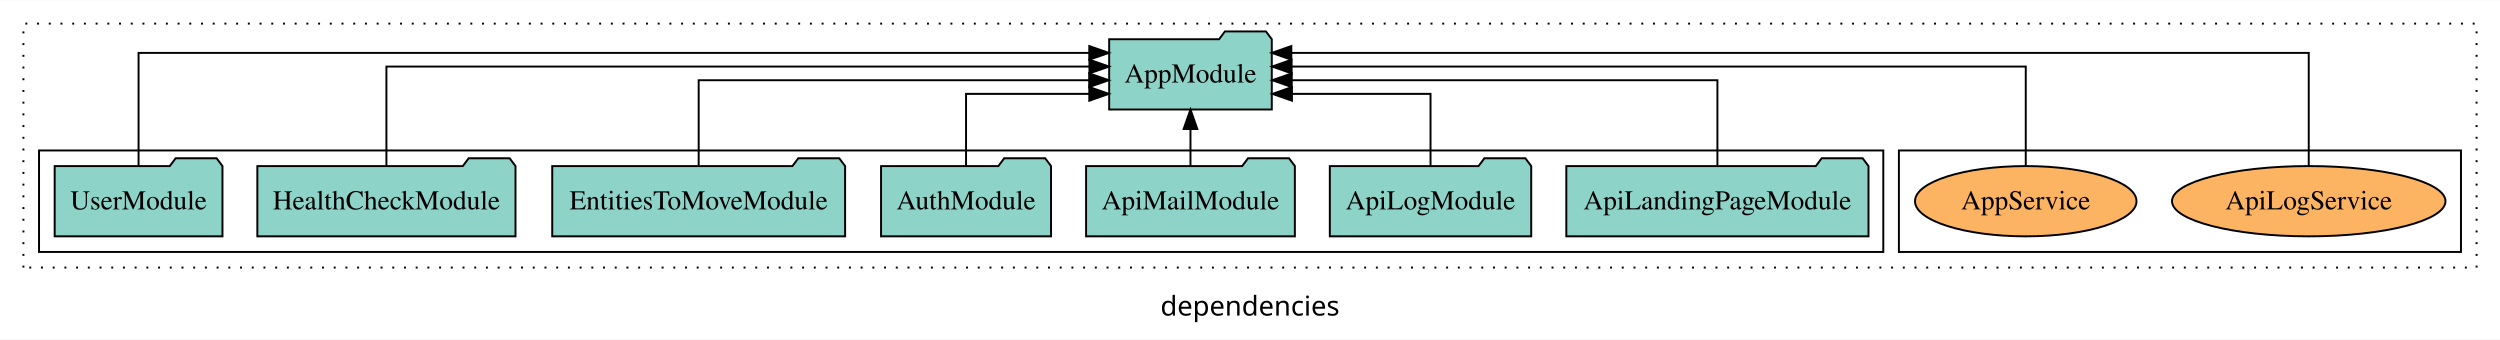
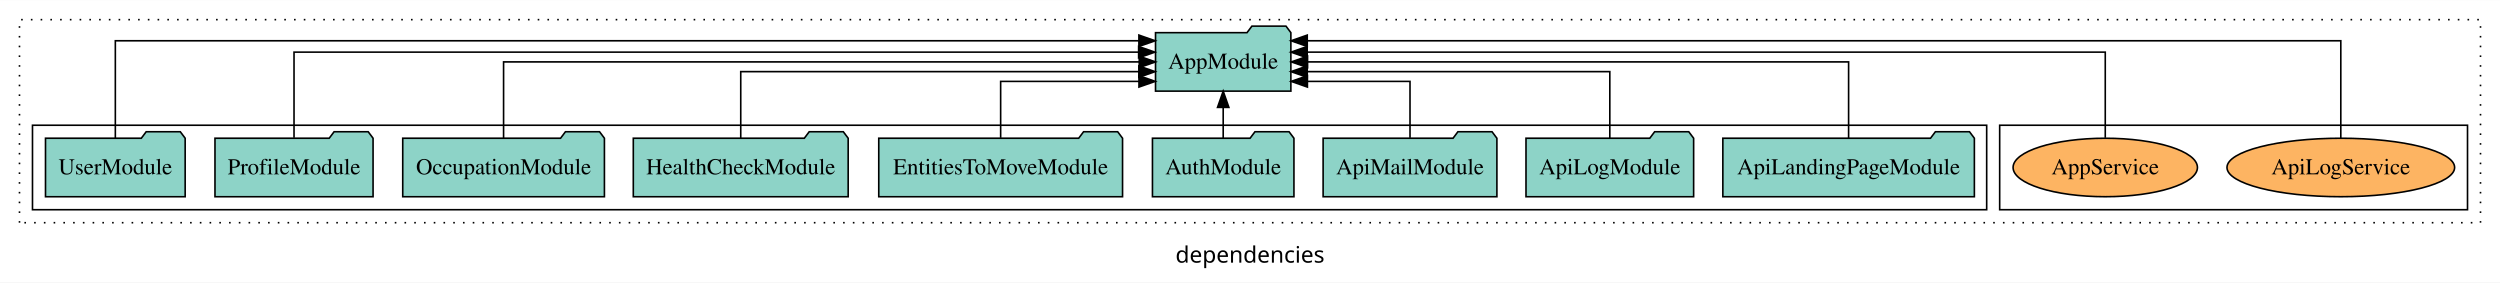
- <svg xmlns="http://www.w3.org/2000/svg" width="1281pt" height="174pt" viewBox="0.00 0.00 1281.00 173.80">
+ <svg xmlns="http://www.w3.org/2000/svg" width="1539pt" height="174pt" viewBox="0.00 0.00 1539.00 173.80">
  <g id="graph0" class="graph" transform="scale(1 1) rotate(0) translate(4 169.8)">
-     <polygon fill="white" stroke="transparent" points="-4,4 -4,-169.8 1277,-169.8 1277,4 -4,4" />
-     <text text-anchor="middle" x="636.5" y="-8.2" font-family="sans-serif" font-size="14.00">dependencies</text>
+     <polygon fill="white" stroke="transparent" points="-4,4 -4,-169.8 1535,-169.8 1535,4 -4,4" />
+     <text text-anchor="middle" x="765.5" y="-8.2" font-family="sans-serif" font-size="14.00">dependencies</text>
    <g id="clust1" class="cluster">
-       <polygon fill="none" stroke="black" stroke-dasharray="1,5" points="8,-32.8 8,-157.8 1265,-157.8 1265,-32.8 8,-32.8" />
+       <polygon fill="none" stroke="black" stroke-dasharray="1,5" points="8,-32.8 8,-157.8 1523,-157.8 1523,-32.8 8,-32.8" />
    </g>
    <g id="clust6" class="cluster">
-       <polygon fill="none" stroke="black" points="969,-40.8 969,-92.8 1257,-92.8 1257,-40.8 969,-40.8" />
+       <polygon fill="none" stroke="black" points="1227,-40.8 1227,-92.8 1515,-92.8 1515,-40.8 1227,-40.8" />
    </g>
    <g id="clust3" class="cluster">
-       <polygon fill="none" stroke="black" points="16,-40.8 16,-92.8 961,-92.8 961,-40.8 16,-40.8" />
+       <polygon fill="none" stroke="black" points="16,-40.8 16,-92.8 1219,-92.8 1219,-40.8 16,-40.8" />
    </g>
    <g id="node1" class="node">
-       <polygon fill="#8dd3c7" stroke="black" points="953.42,-84.8 950.42,-88.8 929.42,-88.8 926.42,-84.8 798.58,-84.8 798.58,-48.8 953.42,-48.8 953.42,-84.8" />
-       <text text-anchor="middle" x="876" y="-62.6" font-family="Times,serif" font-size="14.00">ApiLandingPageModule</text>
+       <polygon fill="#8dd3c7" stroke="black" points="1211.42,-84.8 1208.42,-88.8 1187.42,-88.8 1184.42,-84.8 1056.58,-84.8 1056.58,-48.8 1211.42,-48.8 1211.42,-84.8" />
+       <text text-anchor="middle" x="1134" y="-62.6" font-family="Times,serif" font-size="14.00">ApiLandingPageModule</text>
+     </g>
+     <g id="node10" class="node">
+       <polygon fill="#8dd3c7" stroke="black" points="790.66,-149.8 787.66,-153.8 766.66,-153.8 763.66,-149.8 707.34,-149.8 707.34,-113.8 790.66,-113.8 790.66,-149.8" />
+       <text text-anchor="middle" x="749" y="-127.6" font-family="Times,serif" font-size="14.00">AppModule</text>
+     </g>
+     <g id="edge1" class="edge">
+       <path fill="none" stroke="black" d="M1134,-84.91C1134,-104.14 1134,-131.8 1134,-131.8 1134,-131.8 800.93,-131.8 800.93,-131.8" />
+       <polygon fill="black" stroke="black" points="800.93,-128.3 790.93,-131.8 800.93,-135.3 800.93,-128.3" />
+     </g>
+     <g id="node2" class="node">
+       <polygon fill="#8dd3c7" stroke="black" points="1038.6,-84.8 1035.6,-88.8 1014.6,-88.8 1011.6,-84.8 935.4,-84.8 935.4,-48.8 1038.6,-48.8 1038.6,-84.8" />
+       <text text-anchor="middle" x="987" y="-62.6" font-family="Times,serif" font-size="14.00">ApiLogModule</text>
+     </g>
+     <g id="edge2" class="edge">
+       <path fill="none" stroke="black" d="M987,-84.82C987,-102.17 987,-125.8 987,-125.8 987,-125.8 800.73,-125.8 800.73,-125.8" />
+       <polygon fill="black" stroke="black" points="800.73,-122.3 790.73,-125.8 800.73,-129.3 800.73,-122.3" />
+     </g>
+     <g id="node3" class="node">
+       <polygon fill="#8dd3c7" stroke="black" points="917.49,-84.8 914.49,-88.8 893.49,-88.8 890.49,-84.8 810.51,-84.8 810.51,-48.8 917.49,-48.8 917.49,-84.8" />
+       <text text-anchor="middle" x="864" y="-62.6" font-family="Times,serif" font-size="14.00">ApiMailModule</text>
+     </g>
+     <g id="edge3" class="edge">
+       <path fill="none" stroke="black" d="M864,-85.04C864,-100.37 864,-119.8 864,-119.8 864,-119.8 800.84,-119.8 800.84,-119.8" />
+       <polygon fill="black" stroke="black" points="800.84,-116.3 790.84,-119.8 800.84,-123.3 800.84,-116.3" />
+     </g>
+     <g id="node4" class="node">
+       <polygon fill="#8dd3c7" stroke="black" points="792.55,-84.8 789.55,-88.8 768.55,-88.8 765.55,-84.8 705.45,-84.8 705.45,-48.8 792.55,-48.8 792.55,-84.8" />
+       <text text-anchor="middle" x="749" y="-62.6" font-family="Times,serif" font-size="14.00">AuthModule</text>
+     </g>
+     <g id="edge4" class="edge">
+       <path fill="none" stroke="black" d="M749,-84.91C749,-84.91 749,-103.79 749,-103.79" />
+       <polygon fill="black" stroke="black" points="745.5,-103.79 749,-113.79 752.5,-103.79 745.5,-103.79" />
+     </g>
+     <g id="node5" class="node">
+       <polygon fill="#8dd3c7" stroke="black" points="687.04,-84.8 684.04,-88.8 663.04,-88.8 660.04,-84.8 536.96,-84.8 536.96,-48.8 687.04,-48.8 687.04,-84.8" />
+       <text text-anchor="middle" x="612" y="-62.6" font-family="Times,serif" font-size="14.00">EntitiesToMoveModule</text>
+     </g>
+     <g id="edge5" class="edge">
+       <path fill="none" stroke="black" d="M612,-85.04C612,-100.37 612,-119.8 612,-119.8 612,-119.8 697.15,-119.8 697.15,-119.8" />
+       <polygon fill="black" stroke="black" points="697.15,-123.3 707.15,-119.8 697.15,-116.3 697.15,-123.3" />
+     </g>
+     <g id="node6" class="node">
+       <polygon fill="#8dd3c7" stroke="black" points="518.14,-84.8 515.14,-88.8 494.14,-88.8 491.14,-84.8 385.86,-84.8 385.86,-48.8 518.14,-48.8 518.14,-84.8" />
+       <text text-anchor="middle" x="452" y="-62.6" font-family="Times,serif" font-size="14.00">HealthCheckModule</text>
+     </g>
+     <g id="edge6" class="edge">
+       <path fill="none" stroke="black" d="M452,-84.82C452,-102.17 452,-125.8 452,-125.8 452,-125.8 697.08,-125.8 697.08,-125.8" />
+       <polygon fill="black" stroke="black" points="697.08,-129.3 707.08,-125.8 697.08,-122.3 697.08,-129.3" />
+     </g>
+     <g id="node7" class="node">
+       <polygon fill="#8dd3c7" stroke="black" points="368.08,-84.8 365.08,-88.8 344.08,-88.8 341.08,-84.8 243.92,-84.8 243.92,-48.8 368.08,-48.8 368.08,-84.8" />
+       <text text-anchor="middle" x="306" y="-62.6" font-family="Times,serif" font-size="14.00">OccupationModule</text>
+     </g>
+     <g id="edge7" class="edge">
+       <path fill="none" stroke="black" d="M306,-84.91C306,-104.14 306,-131.8 306,-131.8 306,-131.8 697.32,-131.8 697.32,-131.8" />
+       <polygon fill="black" stroke="black" points="697.32,-135.3 707.32,-131.8 697.32,-128.3 697.32,-135.3" />
    </g>
    <g id="node8" class="node">
-       <polygon fill="#8dd3c7" stroke="black" points="647.66,-149.8 644.66,-153.8 623.66,-153.8 620.66,-149.8 564.34,-149.8 564.34,-113.8 647.66,-113.8 647.66,-149.8" />
-       <text text-anchor="middle" x="606" y="-127.6" font-family="Times,serif" font-size="14.00">AppModule</text>
+       <polygon fill="#8dd3c7" stroke="black" points="225.66,-84.8 222.66,-88.8 201.66,-88.8 198.66,-84.8 128.34,-84.8 128.34,-48.8 225.66,-48.8 225.66,-84.8" />
+       <text text-anchor="middle" x="177" y="-62.6" font-family="Times,serif" font-size="14.00">ProfileModule</text>
    </g>
-     <g id="edge1" class="edge">
-       <path fill="none" stroke="black" d="M876,-85.07C876,-103.36 876,-128.8 876,-128.8 876,-128.8 657.89,-128.8 657.89,-128.8" />
-       <polygon fill="black" stroke="black" points="657.89,-125.3 647.89,-128.8 657.89,-132.3 657.89,-125.3" />
+     <g id="edge8" class="edge">
+       <path fill="none" stroke="black" d="M177,-85.08C177,-106.12 177,-137.8 177,-137.8 177,-137.8 696.94,-137.8 696.94,-137.8" />
+       <polygon fill="black" stroke="black" points="696.94,-141.3 706.94,-137.8 696.94,-134.3 696.94,-141.3" />
    </g>
-     <g id="node2" class="node">
-       <polygon fill="#8dd3c7" stroke="black" points="780.6,-84.8 777.6,-88.8 756.6,-88.8 753.6,-84.8 677.4,-84.8 677.4,-48.8 780.6,-48.8 780.6,-84.8" />
-       <text text-anchor="middle" x="729" y="-62.6" font-family="Times,serif" font-size="14.00">ApiLogModule</text>
-     </g>
-     <g id="edge2" class="edge">
-       <path fill="none" stroke="black" d="M729,-84.81C729,-100.85 729,-121.8 729,-121.8 729,-121.8 657.99,-121.8 657.99,-121.8" />
-       <polygon fill="black" stroke="black" points="657.99,-118.3 647.99,-121.8 657.99,-125.3 657.99,-118.3" />
-     </g>
-     <g id="node3" class="node">
-       <polygon fill="#8dd3c7" stroke="black" points="659.49,-84.8 656.49,-88.8 635.49,-88.8 632.49,-84.8 552.51,-84.8 552.51,-48.8 659.49,-48.8 659.49,-84.8" />
-       <text text-anchor="middle" x="606" y="-62.6" font-family="Times,serif" font-size="14.00">ApiMailModule</text>
-     </g>
-     <g id="edge3" class="edge">
-       <path fill="none" stroke="black" d="M606,-84.91C606,-84.91 606,-103.79 606,-103.79" />
-       <polygon fill="black" stroke="black" points="602.5,-103.79 606,-113.79 609.5,-103.79 602.5,-103.79" />
-     </g>
-     <g id="node4" class="node">
-       <polygon fill="#8dd3c7" stroke="black" points="534.55,-84.8 531.55,-88.8 510.55,-88.8 507.55,-84.8 447.45,-84.8 447.45,-48.8 534.55,-48.8 534.55,-84.8" />
-       <text text-anchor="middle" x="491" y="-62.6" font-family="Times,serif" font-size="14.00">AuthModule</text>
-     </g>
-     <g id="edge4" class="edge">
-       <path fill="none" stroke="black" d="M491,-84.81C491,-100.85 491,-121.8 491,-121.8 491,-121.8 554.16,-121.8 554.16,-121.8" />
-       <polygon fill="black" stroke="black" points="554.16,-125.3 564.16,-121.8 554.16,-118.3 554.16,-125.3" />
-     </g>
-     <g id="node5" class="node">
-       <polygon fill="#8dd3c7" stroke="black" points="429.04,-84.8 426.04,-88.8 405.04,-88.8 402.04,-84.8 278.96,-84.8 278.96,-48.8 429.04,-48.8 429.04,-84.8" />
-       <text text-anchor="middle" x="354" y="-62.6" font-family="Times,serif" font-size="14.00">EntitiesToMoveModule</text>
-     </g>
-     <g id="edge5" class="edge">
-       <path fill="none" stroke="black" d="M354,-85.07C354,-103.36 354,-128.8 354,-128.8 354,-128.8 554.1,-128.8 554.1,-128.8" />
-       <polygon fill="black" stroke="black" points="554.1,-132.3 564.1,-128.8 554.1,-125.3 554.1,-132.3" />
-     </g>
-     <g id="node6" class="node">
-       <polygon fill="#8dd3c7" stroke="black" points="260.14,-84.8 257.14,-88.8 236.14,-88.8 233.14,-84.8 127.86,-84.8 127.86,-48.8 260.14,-48.8 260.14,-84.8" />
-       <text text-anchor="middle" x="194" y="-62.6" font-family="Times,serif" font-size="14.00">HealthCheckModule</text>
-     </g>
-     <g id="edge6" class="edge">
-       <path fill="none" stroke="black" d="M194,-84.93C194,-105.37 194,-135.8 194,-135.8 194,-135.8 554.23,-135.8 554.23,-135.8" />
-       <polygon fill="black" stroke="black" points="554.23,-139.3 564.23,-135.8 554.23,-132.3 554.23,-139.3" />
-     </g>
-     <g id="node7" class="node">
+     <g id="node9" class="node">
      <polygon fill="#8dd3c7" stroke="black" points="109.99,-84.8 106.99,-88.8 85.99,-88.8 82.99,-84.8 24.01,-84.8 24.01,-48.8 109.99,-48.8 109.99,-84.8" />
      <text text-anchor="middle" x="67" y="-62.6" font-family="Times,serif" font-size="14.00">UserModule</text>
    </g>
-     <g id="edge7" class="edge">
-       <path fill="none" stroke="black" d="M67,-84.81C67,-107.29 67,-142.8 67,-142.8 67,-142.8 554.15,-142.8 554.15,-142.8" />
-       <polygon fill="black" stroke="black" points="554.15,-146.3 564.15,-142.8 554.15,-139.3 554.15,-146.3" />
+     <g id="edge9" class="edge">
+       <path fill="none" stroke="black" d="M67,-84.89C67,-107.93 67,-144.8 67,-144.8 67,-144.8 697.11,-144.8 697.11,-144.8" />
+       <polygon fill="black" stroke="black" points="697.11,-148.3 707.11,-144.8 697.11,-141.3 697.11,-148.3" />
    </g>
-     <g id="node9" class="node">
-       <ellipse fill="#fdb462" stroke="black" cx="1179" cy="-66.8" rx="70.07" ry="18" />
-       <text text-anchor="middle" x="1179" y="-62.6" font-family="Times,serif" font-size="14.00">ApiLogService</text>
+     <g id="node11" class="node">
+       <ellipse fill="#fdb462" stroke="black" cx="1437" cy="-66.8" rx="70.07" ry="18" />
+       <text text-anchor="middle" x="1437" y="-62.6" font-family="Times,serif" font-size="14.00">ApiLogService</text>
    </g>
-     <g id="edge8" class="edge">
-       <path fill="none" stroke="black" d="M1179,-84.81C1179,-107.29 1179,-142.8 1179,-142.8 1179,-142.8 657.67,-142.8 657.67,-142.8" />
-       <polygon fill="black" stroke="black" points="657.67,-139.3 647.67,-142.8 657.67,-146.3 657.67,-139.3" />
+     <g id="edge10" class="edge">
+       <path fill="none" stroke="black" d="M1437,-84.89C1437,-107.93 1437,-144.8 1437,-144.8 1437,-144.8 800.74,-144.8 800.74,-144.8" />
+       <polygon fill="black" stroke="black" points="800.74,-141.3 790.74,-144.8 800.74,-148.3 800.74,-141.3" />
    </g>
-     <g id="node10" class="node">
-       <ellipse fill="#fdb462" stroke="black" cx="1034" cy="-66.8" rx="56.75" ry="18" />
-       <text text-anchor="middle" x="1034" y="-62.6" font-family="Times,serif" font-size="14.00">AppService</text>
+     <g id="node12" class="node">
+       <ellipse fill="#fdb462" stroke="black" cx="1292" cy="-66.8" rx="56.75" ry="18" />
+       <text text-anchor="middle" x="1292" y="-62.6" font-family="Times,serif" font-size="14.00">AppService</text>
    </g>
-     <g id="edge9" class="edge">
-       <path fill="none" stroke="black" d="M1034,-84.93C1034,-105.37 1034,-135.8 1034,-135.8 1034,-135.8 657.82,-135.8 657.82,-135.8" />
-       <polygon fill="black" stroke="black" points="657.82,-132.3 647.82,-135.8 657.82,-139.3 657.82,-132.3" />
+     <g id="edge11" class="edge">
+       <path fill="none" stroke="black" d="M1292,-85.08C1292,-106.12 1292,-137.8 1292,-137.8 1292,-137.8 800.71,-137.8 800.71,-137.8" />
+       <polygon fill="black" stroke="black" points="800.71,-134.3 790.71,-137.8 800.71,-141.3 800.71,-134.3" />
    </g>
  </g>
</svg>
